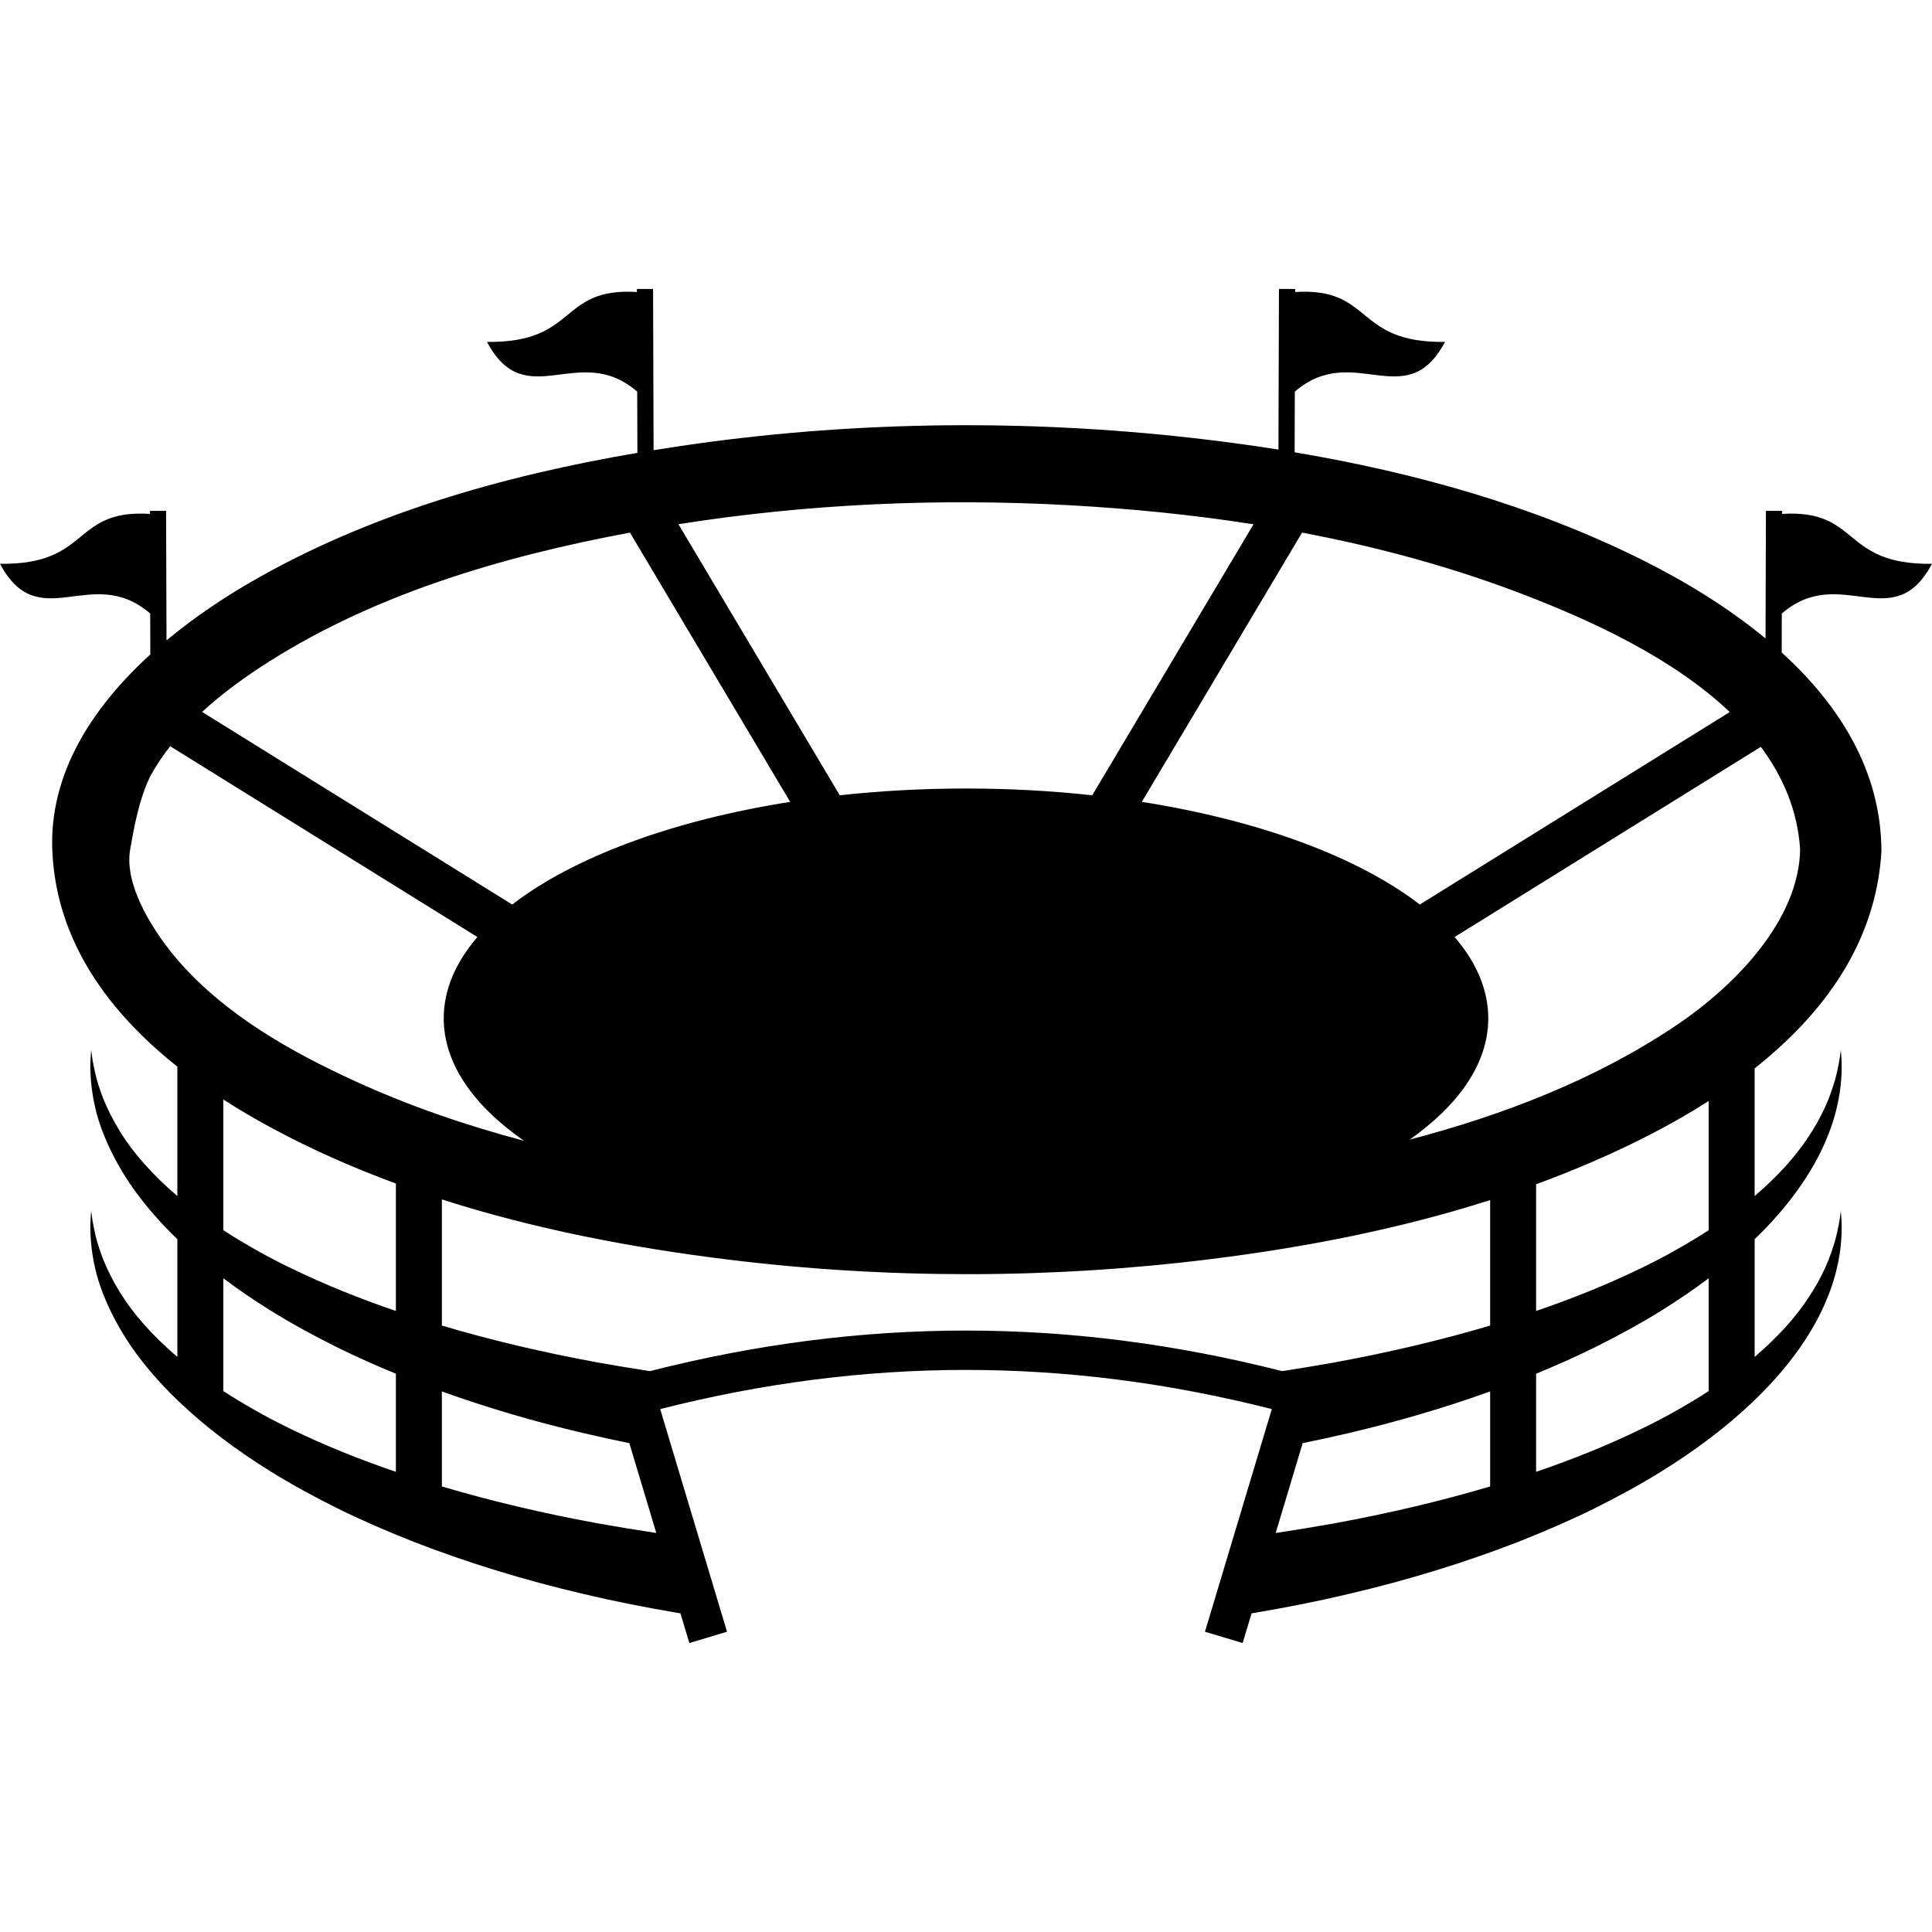
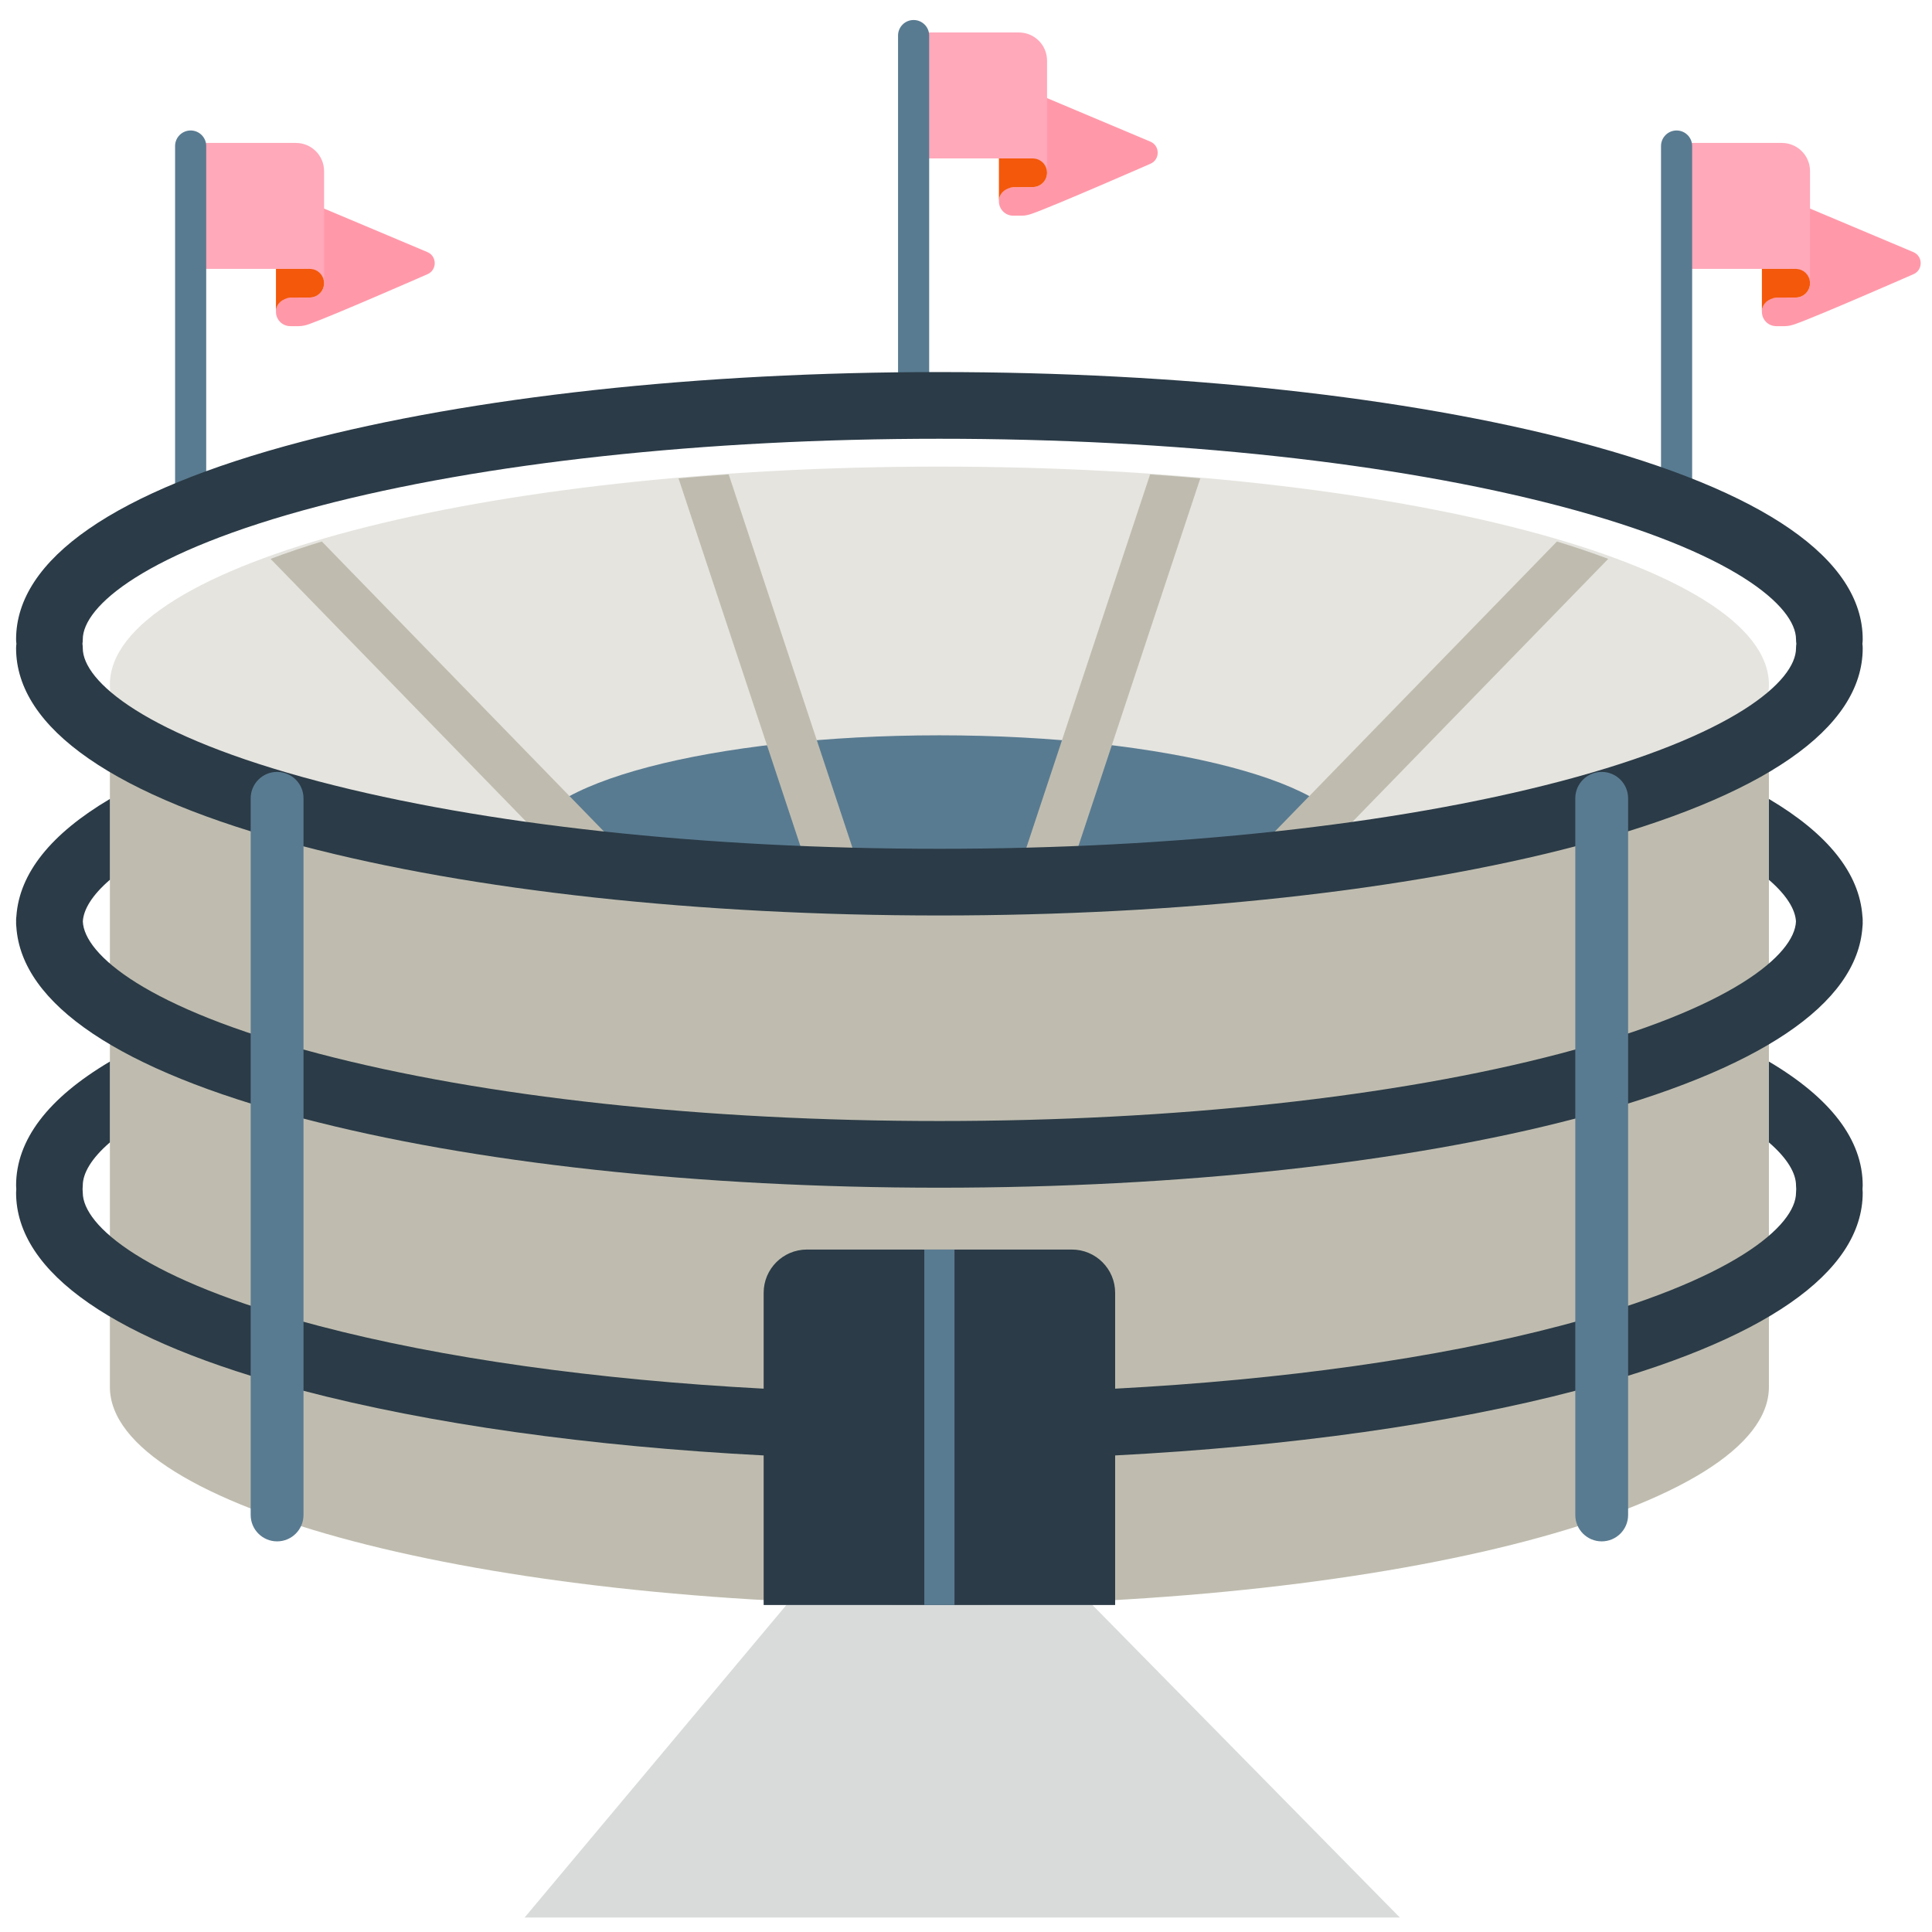
- <svg xmlns="http://www.w3.org/2000/svg" version="1.1" id="Capa_1" x="0px" y="0px" viewBox="0 0 415.506 415.506" style="enable-background:new 0 0 415.506 415.506;" xml:space="preserve">
-   <path d="M383.272,110.52l0.002-0.646l-3.484-0.011l-0.086,27.448c-8.281-6.856-17.703-12.51-26.766-17.017  c-23.309-11.592-48.772-18.684-74.508-23.022l0.041-13.047c12.619-10.885,23.938,5.021,32.303-10.692  c-19.652,0.258-15.338-11.771-32.234-10.734l0.002-0.646l-3.484-0.011l-0.109,34.548c-6.285-0.999-12.58-1.838-18.861-2.541  c-35.063-3.924-70.861-3.619-105.82,1.212c-3.229,0.446-6.465,0.94-9.705,1.463l-0.109-34.682l-3.484,0.011l0.002,0.646  c-16.897-1.037-12.582,10.993-32.234,10.734c8.363,15.713,19.684-0.193,32.301,10.692l0.043,13.168  c-29.039,4.941-58.164,13.233-83.584,28.047c-5.867,3.419-11.984,7.537-17.688,12.285l-0.088-27.863l-3.484,0.011l0.002,0.646  C15.338,109.481,19.654,121.512,0,121.254c8.367,15.712,19.685-0.192,32.303,10.693l0.029,8.801  c-12.324,11.22-21.863,25.568-21.074,42.402c0.912,19.49,12.287,34.646,26.885,46.248v27.828c-5.445-4.65-9.631-9.446-12.393-13.967  c-1.525-2.488-2.686-4.849-3.545-6.978c-0.828-2.137-1.412-4.026-1.752-5.592c-0.346-1.563-0.578-2.787-0.672-3.617  c-0.111-0.833-0.168-1.263-0.168-1.263s-0.033,0.433-0.096,1.271c-0.072,0.841-0.129,2.098-0.059,3.742  c0.156,3.262,0.719,8.221,3.197,14.016c1.211,2.896,2.832,6.002,4.924,9.176c2.078,3.184,4.682,6.381,7.674,9.584  c0.918,0.976,1.891,1.945,2.889,2.91v25.319c-5.445-4.65-9.631-9.445-12.393-13.966c-1.525-2.488-2.686-4.849-3.545-6.978  c-0.828-2.136-1.412-4.026-1.752-5.592c-0.346-1.563-0.578-2.788-0.672-3.617c-0.111-0.833-0.168-1.263-0.168-1.263  s-0.033,0.433-0.096,1.271c-0.072,0.841-0.129,2.098-0.059,3.742c0.156,3.262,0.719,8.22,3.199,14.016  c1.211,2.895,2.832,6.001,4.924,9.176c2.078,3.184,4.682,6.38,7.674,9.583c0.918,0.975,1.889,1.943,2.887,2.908l0.74,0.701  c5.4,5.107,11.889,10.04,19.26,14.613c4.549,2.825,9.438,5.5,14.594,8.053c5.16,2.543,10.615,4.894,16.285,7.137  c11.363,4.416,23.65,8.211,36.555,11.218c6.445,1.538,13.053,2.835,19.764,3.979c0.332,0.057,0.666,0.107,0.998,0.163l1.918,6.39  l4.053-1.216l4.051-1.216l-14.377-47.884c44.209-11.229,87.334-11.229,131.541,0l-14.377,47.883l4.053,1.217l4.051,1.217  l1.918-6.389c0.332-0.056,0.668-0.107,0.998-0.164c6.713-1.144,13.32-2.442,19.766-3.979c12.902-3.007,25.191-6.802,36.555-11.218  c5.668-2.243,11.125-4.594,16.285-7.137c5.154-2.553,10.045-5.228,14.592-8.053c7.371-4.573,13.859-9.506,19.262-14.613l0.74-0.701  c0.998-0.964,1.969-1.933,2.885-2.908c6.031-6.369,10.244-12.928,12.615-18.751c2.439-5.813,3.068-10.751,3.188-14.023  c0.063-1.648,0.012-2.912-0.063-3.743c-0.063-0.838-0.096-1.271-0.096-1.271s-0.059,0.43-0.17,1.263  c-0.096,0.84-0.322,2.057-0.676,3.616c-0.348,1.564-0.939,3.451-1.758,5.59c-0.846,2.132-2.012,4.492-3.551,6.972  c-1.555,2.471-3.467,5.074-5.824,7.667c-1.926,2.099-4.109,4.223-6.551,6.309v-25.321c0.998-0.965,1.971-1.934,2.887-2.91  c6.029-6.369,10.244-12.929,12.613-18.752c2.439-5.813,3.068-10.751,3.188-14.023c0.063-1.648,0.012-2.913-0.063-3.743  c-0.063-0.838-0.096-1.271-0.096-1.271s-0.059,0.43-0.17,1.263c-0.096,0.84-0.322,2.057-0.676,3.616  c-0.348,1.565-0.939,3.451-1.756,5.59c-0.846,2.132-2.012,4.492-3.551,6.972c-1.557,2.471-3.467,5.074-5.824,7.667  c-1.926,2.1-4.111,4.224-6.553,6.31V229.77c14.756-11.677,26.125-26.96,27.268-46.711c-0.061-17.35-9.113-31.51-21.455-42.729  l0.025-8.384c12.619-10.885,23.938,5.019,32.303-10.693C395.852,121.512,400.168,109.481,383.272,110.52z M280.027,114.548  c16.605,3.143,32.943,7.585,48.641,13.701c14,5.455,31.211,13.355,43.342,24.885l-66.66,41.398  c-13.203-10.172-34.381-18.08-59.785-22.076L280.027,114.548z M229.93,108.653c13.213,0.727,26.494,2.042,39.658,4.104  l-34.686,58.282c-8.693-0.95-17.787-1.458-27.148-1.458c-9.363,0-18.455,0.507-27.15,1.458l-34.693-58.297  C173.648,108.351,201.9,107.111,229.93,108.653z M55.637,143.732c23.703-15.661,52.072-24.007,79.842-29.186l34.463,57.909  c-25.404,3.997-46.582,11.904-59.785,22.076l-66.695-41.421C47.25,149.625,51.412,146.522,55.637,143.732z M85.145,316.543  c-7.936-2.711-15.35-5.71-22.109-8.982c-4.535-2.154-8.732-4.49-12.617-6.872c-0.814-0.498-1.605-1.004-2.389-1.513v-24.268  c3.15,2.375,6.525,4.688,10.111,6.914c4.549,2.825,9.439,5.5,14.594,8.053c3.973,1.958,8.123,3.801,12.41,5.569V316.543z   M85.145,281.943c-7.936-2.711-15.352-5.711-22.111-8.983c-4.535-2.154-8.73-4.49-12.615-6.872  c-0.816-0.497-1.605-1.004-2.389-1.513v-28.113c3.461,2.231,7,4.297,10.545,6.205c8.537,4.595,17.439,8.505,26.57,11.873V281.943z   M76.422,232.545c-13.803-6.317-27.742-14.164-37.881-25.706c-4.895-5.57-11.996-16.036-10.539-24.222  c0.709-3.98,1.832-10.702,4.355-15.745c1.236-2.247,2.668-4.369,4.242-6.385l66.076,41.036c-4.676,5.438-7.244,11.331-7.244,17.49  c0,9.679,6.328,18.706,17.252,26.33C100.236,242.043,88.055,237.868,76.422,232.545z M128.746,327.655  c-11.809-2.156-23.133-4.828-33.715-7.97v-20.436c9.649,3.467,19.881,6.496,30.543,8.981c3.219,0.768,6.479,1.476,9.771,2.135  l5.803,19.328C136.967,329.063,132.828,328.379,128.746,327.655z M320.477,319.685c-10.582,3.143-21.906,5.814-33.717,7.97  c-4.08,0.724-8.221,1.408-12.402,2.039l5.803-19.328c3.293-0.659,6.553-1.367,9.772-2.135c10.664-2.485,20.896-5.515,30.545-8.981  V319.685z M320.477,285.085c-10.582,3.142-21.906,5.814-33.715,7.97c-3.631,0.644-7.309,1.256-11.021,1.828  c-45.701-11.633-90.273-11.633-135.975,0c-3.711-0.572-7.389-1.184-11.02-1.828c-11.811-2.155-23.133-4.828-33.715-7.97v-27.131  c20.076,6.438,41.053,10.423,61.723,12.957c34.283,4.202,69.221,4.148,103.496-0.104c20.242-2.512,40.645-6.456,60.227-12.713  V285.085z M367.478,299.177c-0.783,0.509-1.574,1.015-2.391,1.513c-3.885,2.382-8.08,4.717-12.615,6.872  c-6.76,3.271-14.176,6.27-22.109,8.982v-21.099c4.285-1.769,8.438-3.611,12.41-5.569c5.154-2.552,10.045-5.228,14.592-8.053  c3.588-2.226,6.963-4.54,10.113-6.914V299.177z M367.478,264.575c-0.783,0.509-1.574,1.016-2.389,1.513  c-3.885,2.382-8.08,4.717-12.615,6.872c-6.76,3.272-14.176,6.272-22.111,8.983V254.69c8.365-3.068,16.555-6.584,24.469-10.653  c4.268-2.193,8.52-4.607,12.646-7.247V264.575z M387.141,182.557c-0.145,15.047-13.639,29.256-26.842,38.099  c-17.16,11.493-36.879,19.13-57.113,24.43c10.701-7.569,16.889-16.503,16.889-26.074c0-6.158-2.566-12.052-7.242-17.49  l65.863-40.903C383.428,166.971,386.568,174.235,387.141,182.557z" />
-   <g>
- </g>
-   <g>
- </g>
-   <g>
- </g>
-   <g>
- </g>
-   <g>
- </g>
-   <g>
- </g>
-   <g>
- </g>
-   <g>
- </g>
-   <g>
- </g>
-   <g>
- </g>
-   <g>
- </g>
-   <g>
- </g>
-   <g>
- </g>
-   <g>
- </g>
-   <g>
- </g>
+ <svg xmlns="http://www.w3.org/2000/svg" width="512px" height="512px" viewBox="0 0 512 512" aria-hidden="true" role="img" class="iconify iconify--fxemoji" preserveAspectRatio="xMidYMid meet">
+   <path fill="#F9A" d="M113.258 72.683s-24.96 10.942-31.257 13.186c-.905.323-1.833.564-2.794.564h-2.285a3.794 3.794 0 0 1-3.788-3.997c.107-2.051 1.949-3.589 4.003-3.589h4.955a3.793 3.793 0 0 0 3.788-3.997c-.107-2.051-1.949-3.589-4.003-3.589h-1.261V53.052l32.642 13.75c2.602 1.097 2.602 4.784 0 5.881zm191.594-35.154l-32.642-13.75v18.208h1.261c2.054 0 3.895 1.538 4.003 3.589a3.793 3.793 0 0 1-3.788 3.997h-4.955c-2.054 0-3.895 1.538-4.003 3.589a3.793 3.793 0 0 0 3.788 3.997h2.285c.961 0 1.889-.242 2.794-.564c6.298-2.244 31.257-13.186 31.257-13.186c2.603-1.096 2.603-4.784 0-5.88zM507.05 66.804l-32.642-13.75v18.208h1.261c2.054 0 3.895 1.538 4.003 3.589a3.793 3.793 0 0 1-3.788 3.997h-4.955c-2.054 0-3.895 1.538-4.003 3.589a3.793 3.793 0 0 0 3.788 3.997h2.285c.961 0 1.889-.242 2.794-.564c6.298-2.244 31.257-13.186 31.257-13.186c2.602-1.096 2.602-4.783 0-5.88z" />
+   <path fill="#FFA9BA" d="M85.884 45.345v29.708a3.793 3.793 0 0 0-3.793-3.793H46.712V37.879h31.706a7.466 7.466 0 0 1 7.466 7.466zM270.013 8.606h-31.706v33.381h35.379a3.793 3.793 0 0 1 3.793 3.793V16.071a7.466 7.466 0 0 0-7.466-7.465zM472.21 37.881h-31.706v33.381h35.379a3.793 3.793 0 0 1 3.793 3.793V45.347a7.465 7.465 0 0 0-7.466-7.466z" />
+   <path fill="#597B91" d="M50.523 141.302a4.124 4.124 0 0 1-4.124-4.124V38.612a4.125 4.125 0 0 1 8.248 0v98.566a4.124 4.124 0 0 1-4.124 4.124zm397.913-4.124V38.612a4.125 4.125 0 0 0-8.248 0v98.566a4.125 4.125 0 0 0 8.248 0zm-202.197-29.275V9.336a4.125 4.125 0 0 0-8.248 0v98.566a4.125 4.125 0 0 0 8.248.001z" />
+   <path fill="#F4580B" d="M85.884 75.053a3.793 3.793 0 0 1-3.793 3.793l-5.17.015c-2.06.247-3.793 1.684-3.793 3.779V71.26h8.963a3.793 3.793 0 0 1 3.793 3.793zm187.801-33.066h-8.963v11.38c0-2.095 1.733-3.531 3.793-3.779l5.17-.015a3.793 3.793 0 1 0 0-7.586zm202.198 29.275h-8.963v11.38c0-2.095 1.733-3.531 3.793-3.779l5.17-.015a3.793 3.793 0 1 0 0-7.586z" />
+   <path fill="#BFBCAF" d="M29.119 190.32v177.229c0 31.916 98.422 57.79 219.832 57.79s219.831-25.873 219.831-57.79V190.32H29.119z" />
+   <ellipse fill="#E5E4DF" cx="248.95" cy="181.448" rx="219.832" ry="57.79" />
+   <path fill="#D9DBDB" d="M208.396 425.339l-69.376 82.83h231.96l-81.476-82.83z" />
+   <path fill="#597B91" d="M248.95 194.864c-60.198 0-108.997 12.828-108.997 28.653c0 2.267 1.006 4.473 2.9 6.588c31.342 4.653 67.537 7.311 106.098 7.311s74.755-2.658 106.098-7.311c1.893-2.115 2.9-4.321 2.9-6.588c-.001-15.824-48.801-28.653-108.999-28.653z" />
+   <path fill="#BFBCAF" d="M324.751 233.819l87.854-90.315a223.733 223.733 0 0 1 13.597 4.6l-81.118 83.39a640.444 640.444 0 0 1-20.333 2.325zM304.79 125.714l-34.665 104.58a6.475 6.475 0 0 0 1.767 6.803c3.039-.084 6.059-.185 9.06-.302a6.433 6.433 0 0 0 1.471-2.424l35.668-107.605a722.29 722.29 0 0 0-13.301-1.052zM85.296 143.505a223.733 223.733 0 0 0-13.597 4.6l81.118 83.39c6.594.863 13.378 1.64 20.333 2.325l-87.854-90.315zm130.183 90.866a6.42 6.42 0 0 0 1.471 2.424c3 .117 6.021.218 9.06.302a6.477 6.477 0 0 0 1.767-6.803l-34.665-104.58a729.58 729.58 0 0 0-13.299 1.051l35.666 107.606z" />
+   <path fill="#2B3B47" d="M493.637 169.439c0-21.259-26.165-39.374-75.668-52.387c-45.259-11.897-105.284-18.45-169.019-18.45s-123.76 6.552-169.019 18.45C30.428 130.066 4.263 148.18 4.263 169.439c0 .397.035.784.086 1.167a8.818 8.818 0 0 0-.086 1.167c0 21.258 26.165 39.374 75.668 52.387c45.259 11.898 105.284 18.45 169.019 18.45s123.76-6.552 169.019-18.45c49.503-13.013 75.668-31.128 75.668-52.387c0-.397-.035-.784-.086-1.167c.051-.382.086-.77.086-1.167zm-80.161 37.63c-43.835 11.523-102.264 17.869-164.525 17.869s-120.69-6.346-164.525-17.869c-46.123-12.125-62.489-26.591-62.489-35.295c0-.397-.035-.784-.086-1.167c.051-.383.086-.771.086-1.167c0-8.704 16.366-23.17 62.489-35.295c43.834-11.523 102.264-17.869 164.525-17.869s120.691 6.346 164.525 17.869c46.123 12.125 62.489 26.591 62.489 35.295c0 .397.035.784.086 1.167a8.818 8.818 0 0 0-.086 1.167c0 8.704-16.366 23.17-62.489 35.295z" />
+   <path fill="#2B3B47" d="M493.623 244.269c.002-.118.014-.234.014-.352c0-.379-.032-.75-.078-1.117c-.792-11.392-9.195-21.851-24.777-31.066v21.422c4.799 4.141 7.001 7.937 7.167 11.041c-.342 8.732-16.835 23.017-62.473 35.014c-43.834 11.523-102.264 17.87-164.525 17.87s-120.691-6.347-164.525-17.87c-45.638-11.998-62.131-26.283-62.473-35.015c.167-3.104 2.368-6.9 7.167-11.041v-21.422C13.537 220.95 5.135 231.408 4.342 242.8a8.953 8.953 0 0 0-.078 1.117c0 .118.012.234.014.352c-.001.103-.014.206-.014.309c0 .35.026.694.065 1.034c1.358 20.527 27.421 38.027 75.603 50.693c45.259 11.897 105.284 18.449 169.019 18.449s123.76-6.552 169.019-18.449c48.181-12.666 74.245-30.166 75.603-50.693c.04-.34.065-.683.065-1.034c-.001-.104-.013-.206-.015-.309z" />
+   <path fill="#2B3B47" d="M493.637 314.171c0-12.084-8.466-23.15-24.855-32.843v21.422c4.996 4.31 7.183 8.25 7.183 11.422c0 .319.019.634.052.944c-.033.31-.052.625-.052.944c0 8.704-16.366 23.17-62.489 35.295c-32.688 8.593-73.494 14.306-117.951 16.656v-25.403c0-6.332-5.133-11.466-11.466-11.466h-70.217c-6.332 0-11.466 5.133-11.466 11.466v25.403c-44.457-2.351-85.263-8.063-117.951-16.656c-46.123-12.125-62.489-26.591-62.489-35.295c0-.319-.019-.634-.052-.944c.033-.31.052-.625.052-.944c0-3.172 2.188-7.111 7.183-11.421v-21.422c-16.389 9.693-24.855 20.759-24.855 32.843c0 .319.019.634.052.944c-.033.31-.052.625-.052.944c0 21.259 26.165 39.374 75.668 52.388c34.032 8.946 76.415 14.869 122.444 17.257v39.634h93.148v-39.634c46.03-2.388 88.412-8.311 122.445-17.257c49.503-13.014 75.668-31.129 75.668-52.388c0-.319-.019-.634-.052-.944c.033-.311.052-.626.052-.945z" />
+   <path fill="#597B91" d="M252.951 425.339h-8v-94.196h8v94.196zm-172.518-23.86V211.561a7 7 0 1 0-14 0V401.48a7 7 0 1 0 14-.001zm344.034 7a7 7 0 0 1-7-7V211.561a7 7 0 1 1 14 0V401.48a7 7 0 0 1-7 6.999z" />
</svg>
